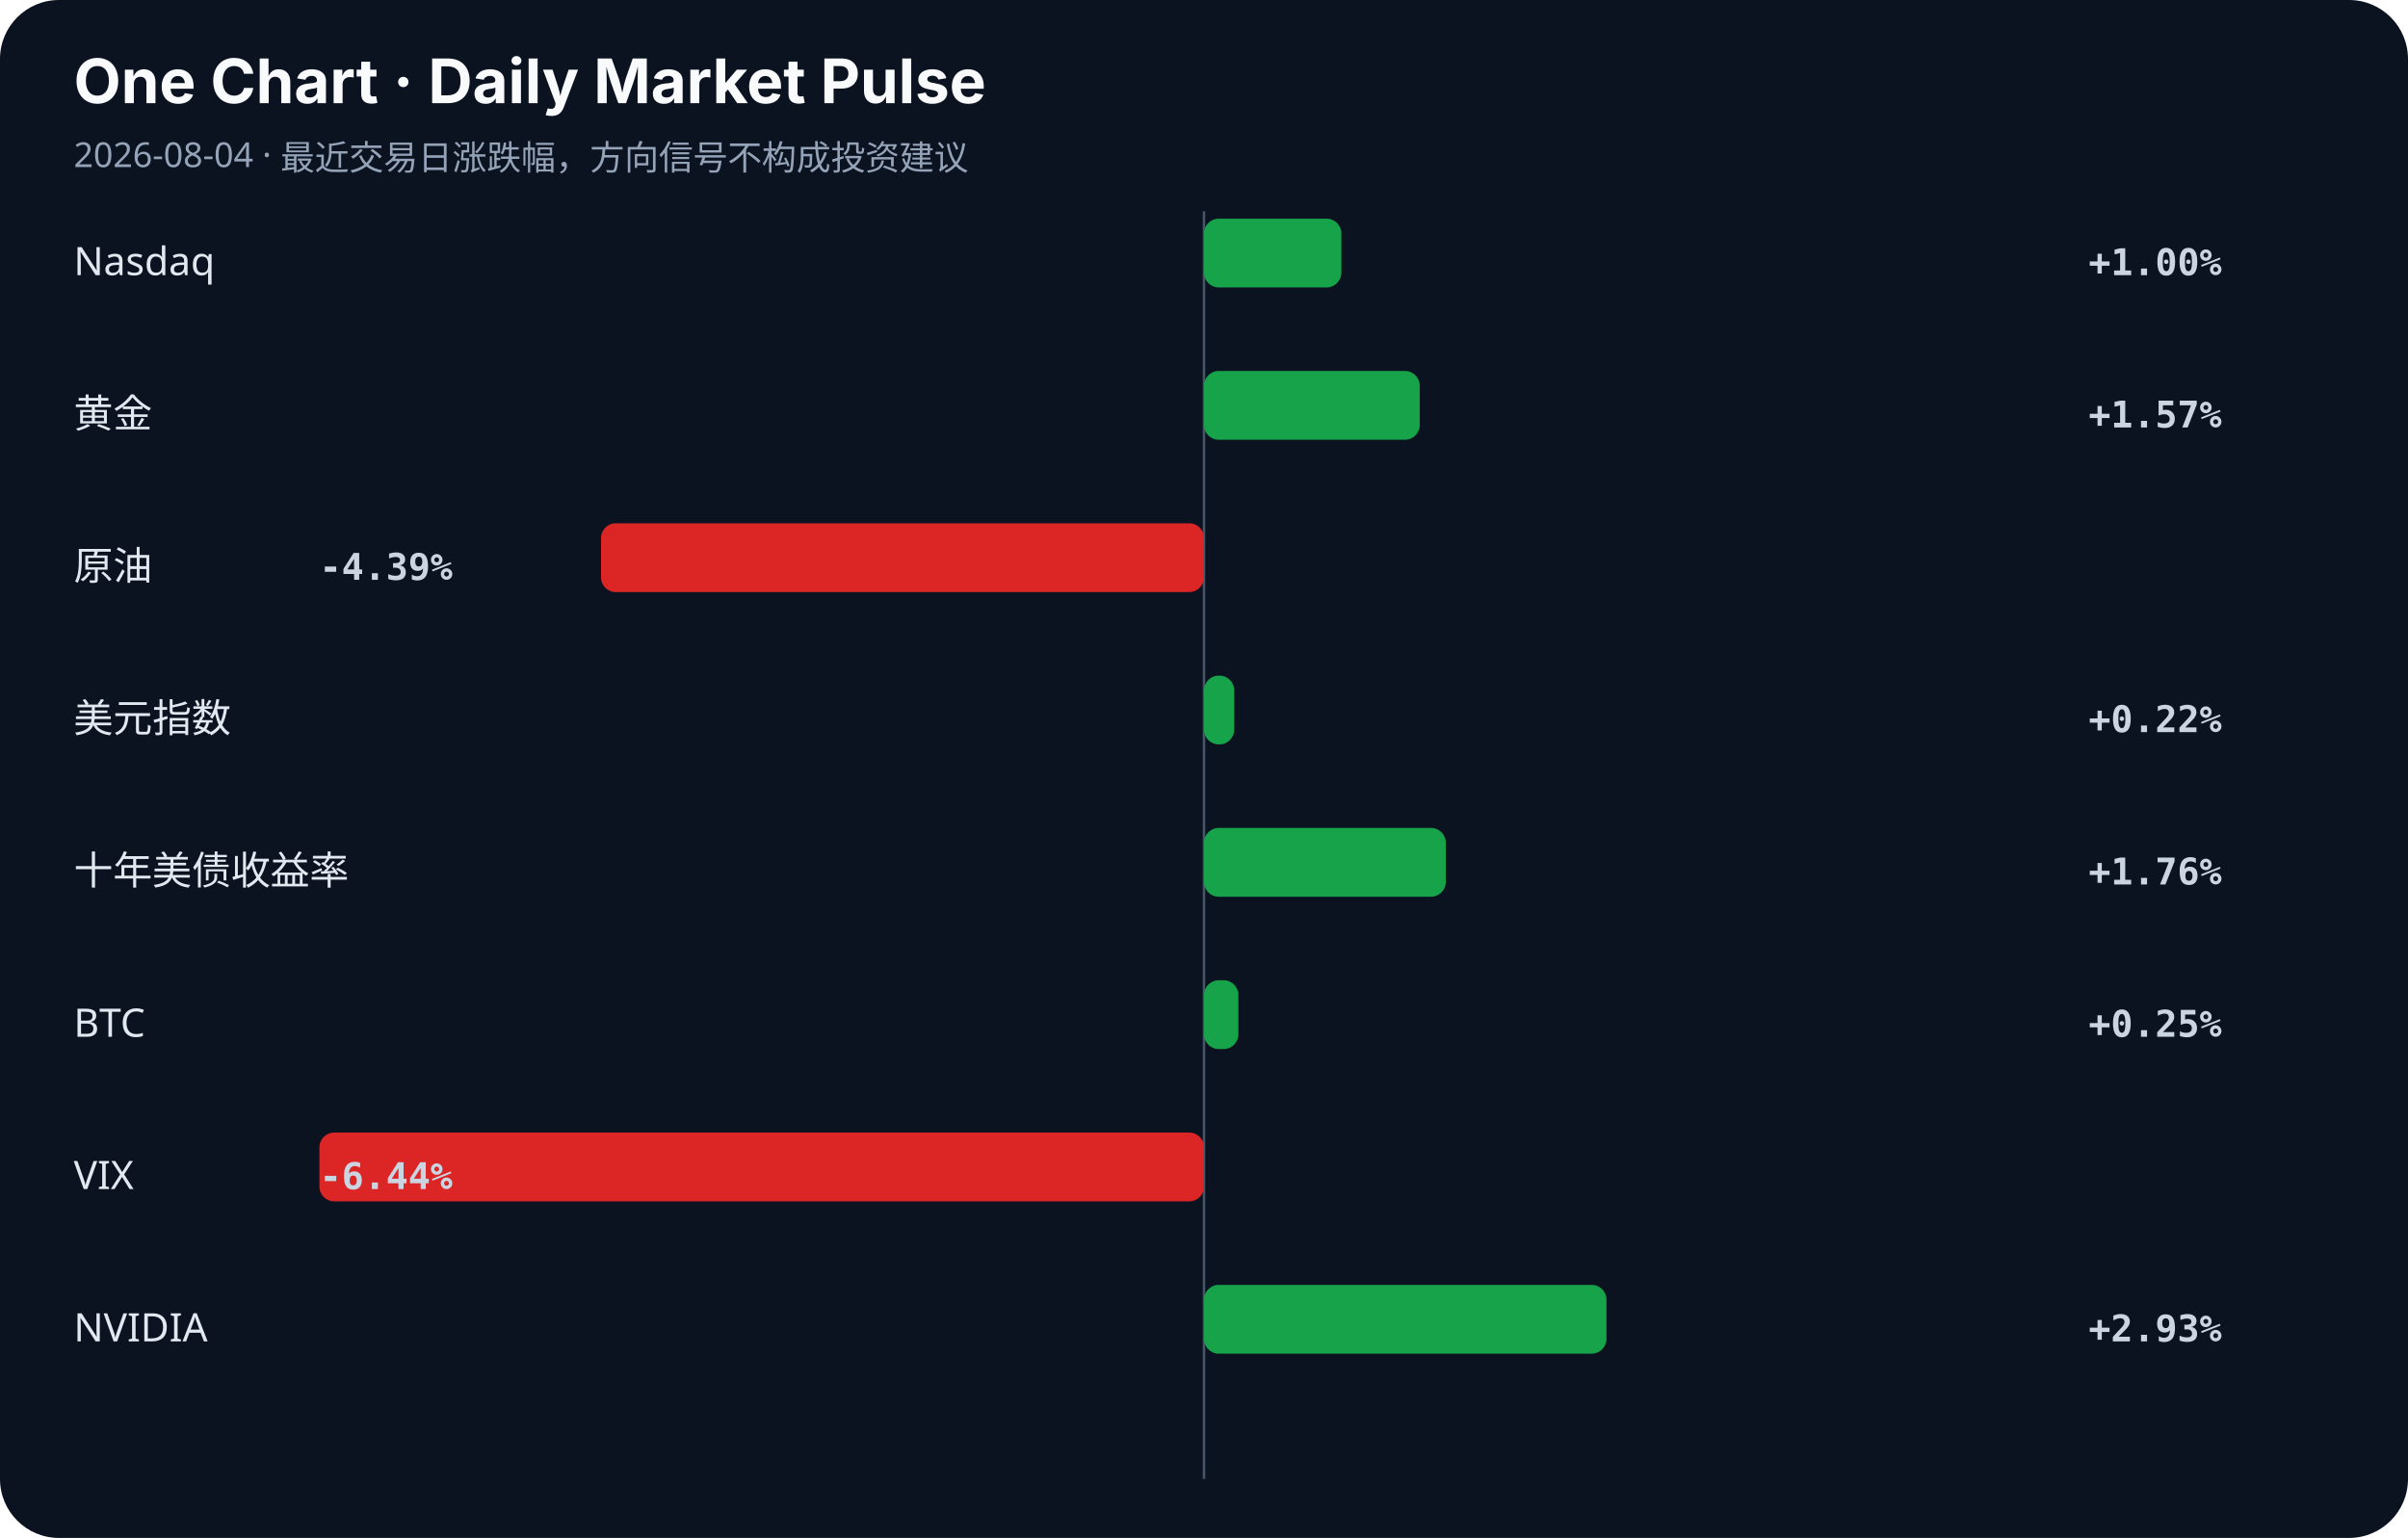
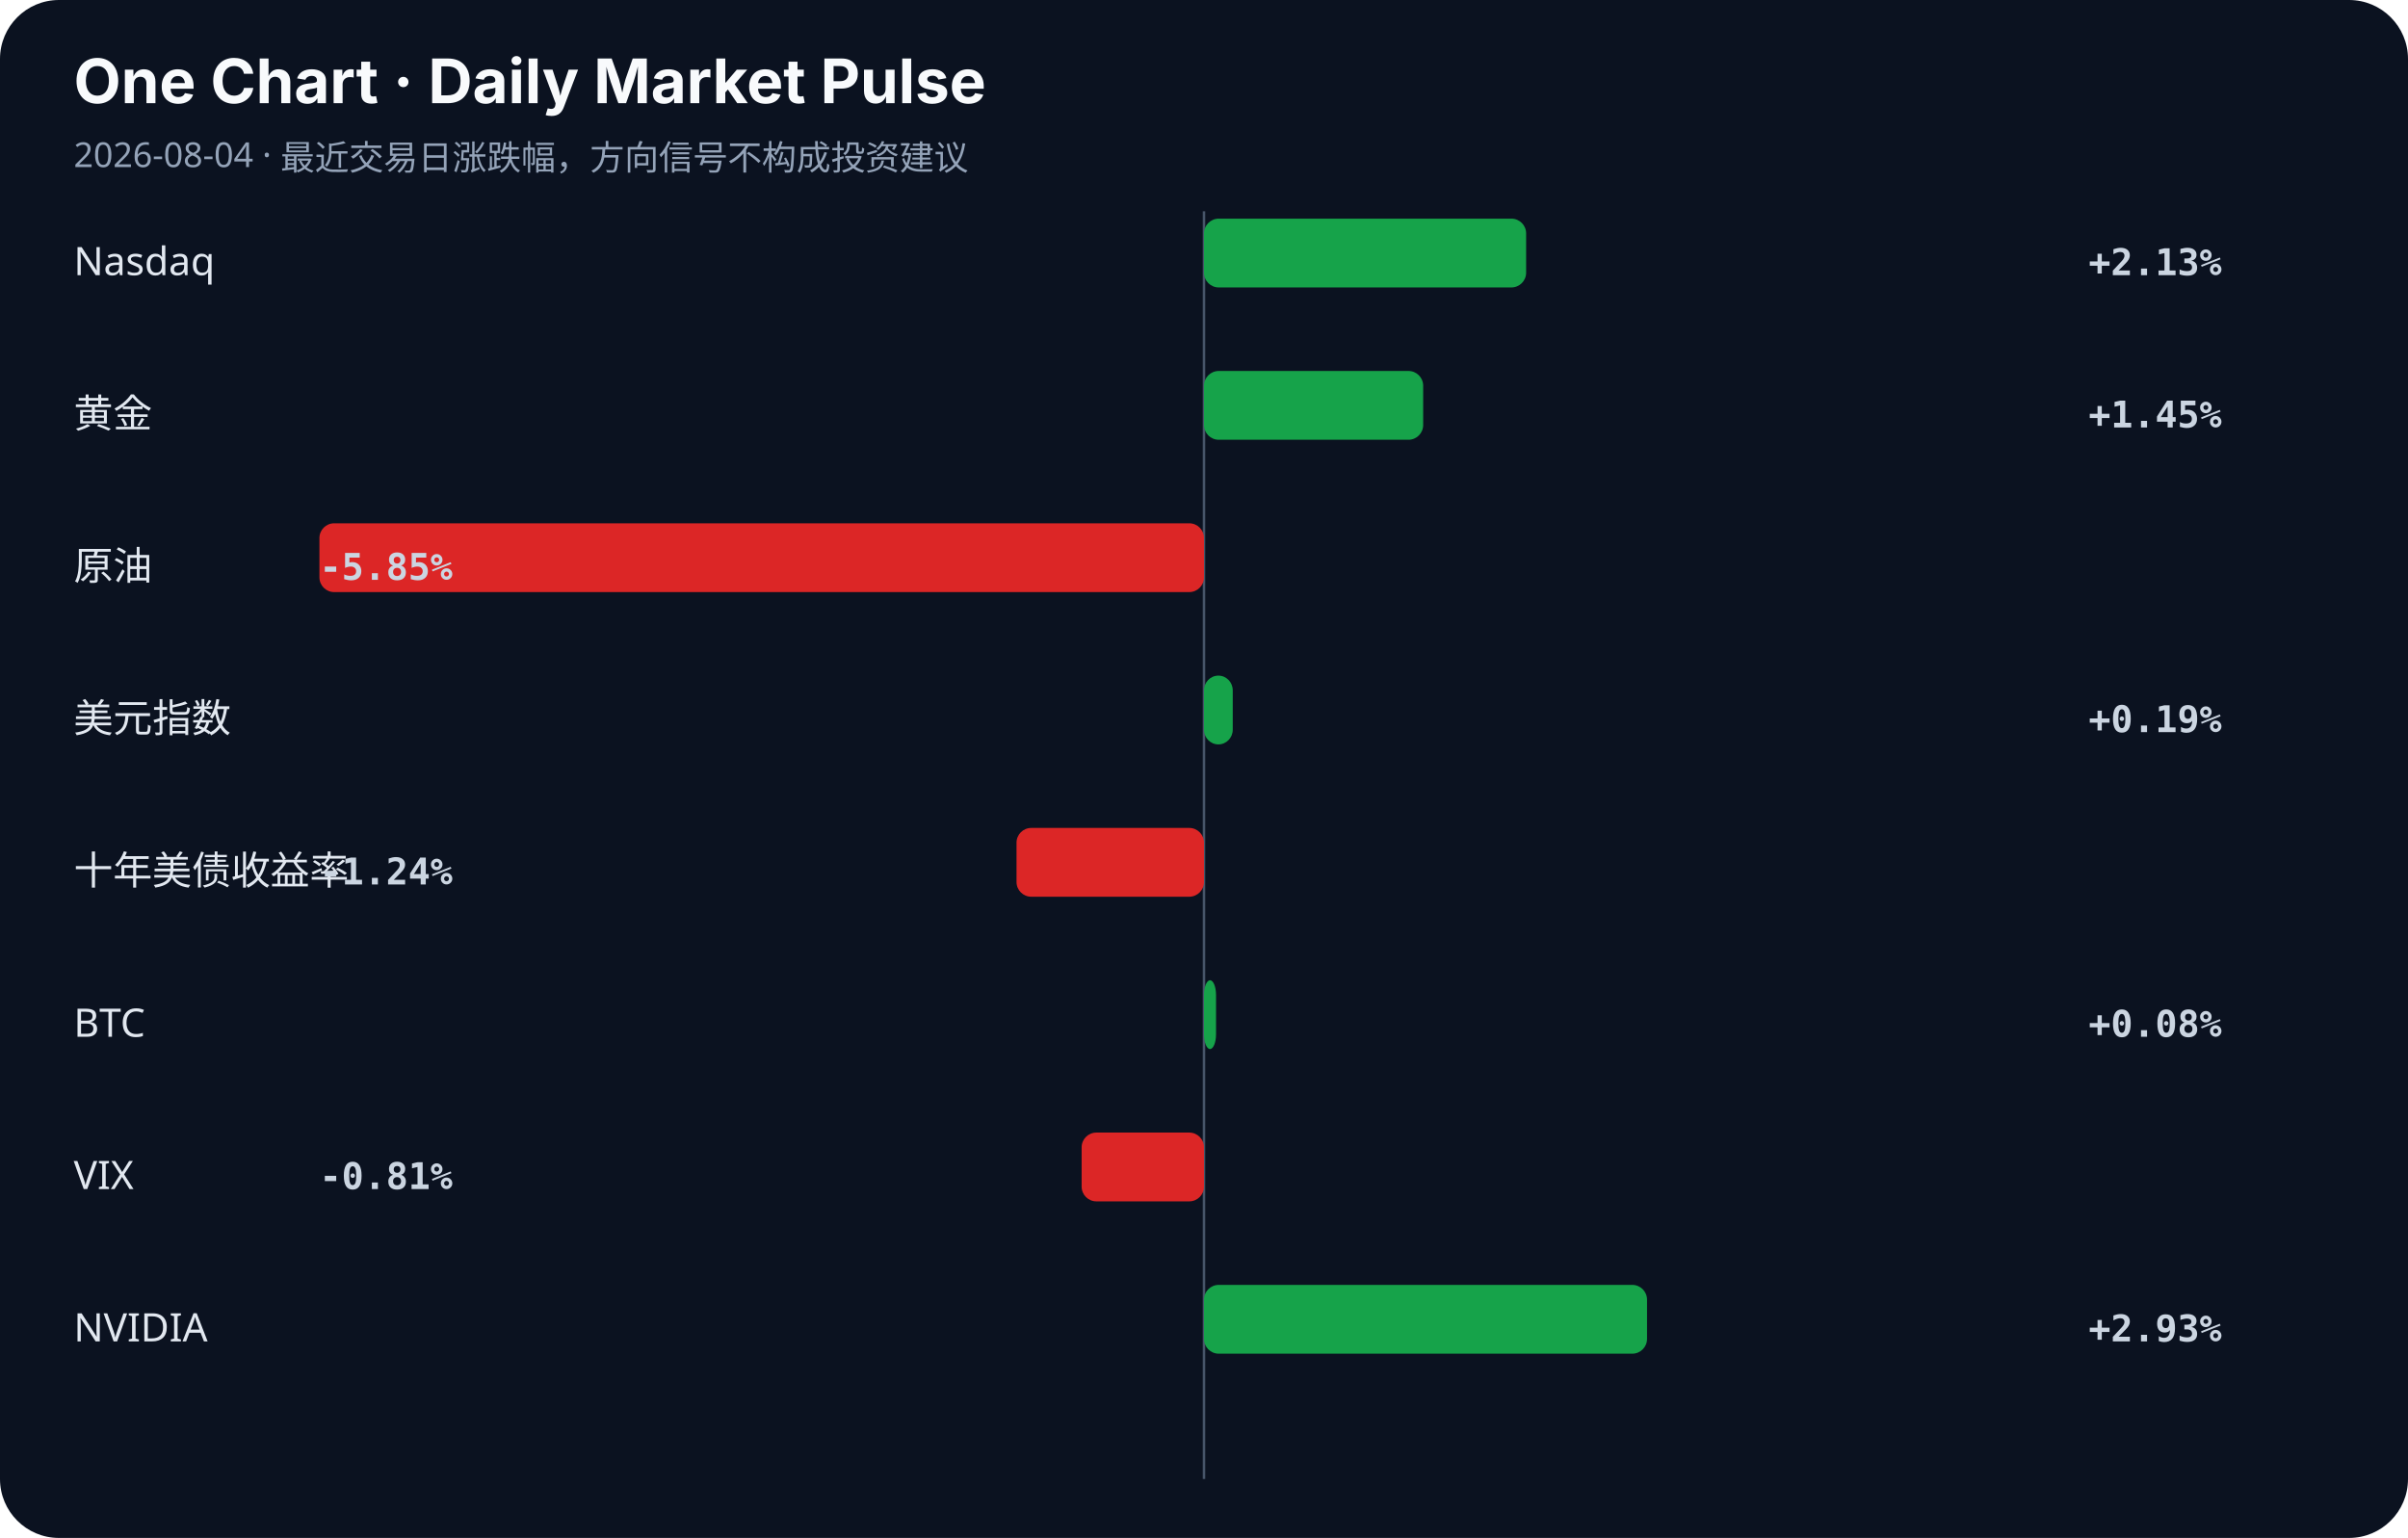
<svg xmlns="http://www.w3.org/2000/svg" width="980" height="626" viewBox="0 0 980 626">
  <rect width="100%" height="100%" rx="24" fill="#0b1220" />
  <style>.title{font:700 25px -apple-system,BlinkMacSystemFont,sans-serif;fill:#f8fafc}.sub{font:14px sans-serif;fill:#94a3b8}.label{font:16px sans-serif;fill:#e2e8f0}.value{font:600 15px monospace;fill:#cbd5e1}.axis{stroke:#475569;stroke-width:1}</style>
  <text x="30" y="42" class="title">One Chart · Daily Market Pulse</text>
  <text x="30" y="68" class="sub">2026-08-04 · 最近交易日涨跌幅，方向信号不构成投资建议</text>
  <line x1="490" y1="86" x2="490" y2="602" class="axis" />
  <text x="30" y="112" class="label">Nasdaq</text>
-   <rect x="490.0" y="89" width="55.9" height="28" rx="6" fill="#16a34a" />
-   <text x="850" y="112" class="value">+1.00%</text>
+   <rect x="490.0" y="89" width="131.1" height="28" rx="6" fill="#16a34a" />
+   <text x="850" y="112" class="value">+2.13%</text>
  <text x="30" y="174" class="label">黄金</text>
-   <rect x="490.0" y="151" width="87.8" height="28" rx="6" fill="#16a34a" />
-   <text x="850" y="174" class="value">+1.57%</text>
+   <rect x="490.0" y="151" width="89.2" height="28" rx="6" fill="#16a34a" />
+   <text x="850" y="174" class="value">+1.45%</text>
  <text x="30" y="236" class="label">原油</text>
-   <rect x="244.6" y="213" width="245.4" height="28" rx="6" fill="#dc2626" />
-   <text x="130" y="236" class="value">-4.39%</text>
+   <rect x="130.0" y="213" width="360.0" height="28" rx="6" fill="#dc2626" />
+   <text x="130" y="236" class="value">-5.85%</text>
  <text x="30" y="298" class="label">美元指数</text>
-   <rect x="490.0" y="275" width="12.3" height="28" rx="6" fill="#16a34a" />
-   <text x="850" y="298" class="value">+0.22%</text>
+   <rect x="490.0" y="275" width="11.7" height="28" rx="6" fill="#16a34a" />
+   <text x="850" y="298" class="value">+0.19%</text>
  <text x="30" y="360" class="label">十年美债收益率</text>
-   <rect x="490.0" y="337" width="98.4" height="28" rx="6" fill="#16a34a" />
-   <text x="850" y="360" class="value">+1.76%</text>
+   <rect x="413.7" y="337" width="76.3" height="28" rx="6" fill="#dc2626" />
+   <text x="130" y="360" class="value">-1.24%</text>
  <text x="30" y="422" class="label">BTC</text>
-   <rect x="490.0" y="399" width="14.0" height="28" rx="6" fill="#16a34a" />
-   <text x="850" y="422" class="value">+0.25%</text>
+   <rect x="490.0" y="399" width="4.9" height="28" rx="6" fill="#16a34a" />
+   <text x="850" y="422" class="value">+0.08%</text>
  <text x="30" y="484" class="label">VIX</text>
-   <rect x="130.0" y="461" width="360.0" height="28" rx="6" fill="#dc2626" />
-   <text x="130" y="484" class="value">-6.44%</text>
+   <rect x="440.2" y="461" width="49.8" height="28" rx="6" fill="#dc2626" />
+   <text x="130" y="484" class="value">-0.81%</text>
  <text x="30" y="546" class="label">NVIDIA</text>
-   <rect x="490.0" y="523" width="163.8" height="28" rx="6" fill="#16a34a" />
+   <rect x="490.0" y="523" width="180.3" height="28" rx="6" fill="#16a34a" />
  <text x="850" y="546" class="value">+2.93%</text>
</svg>
